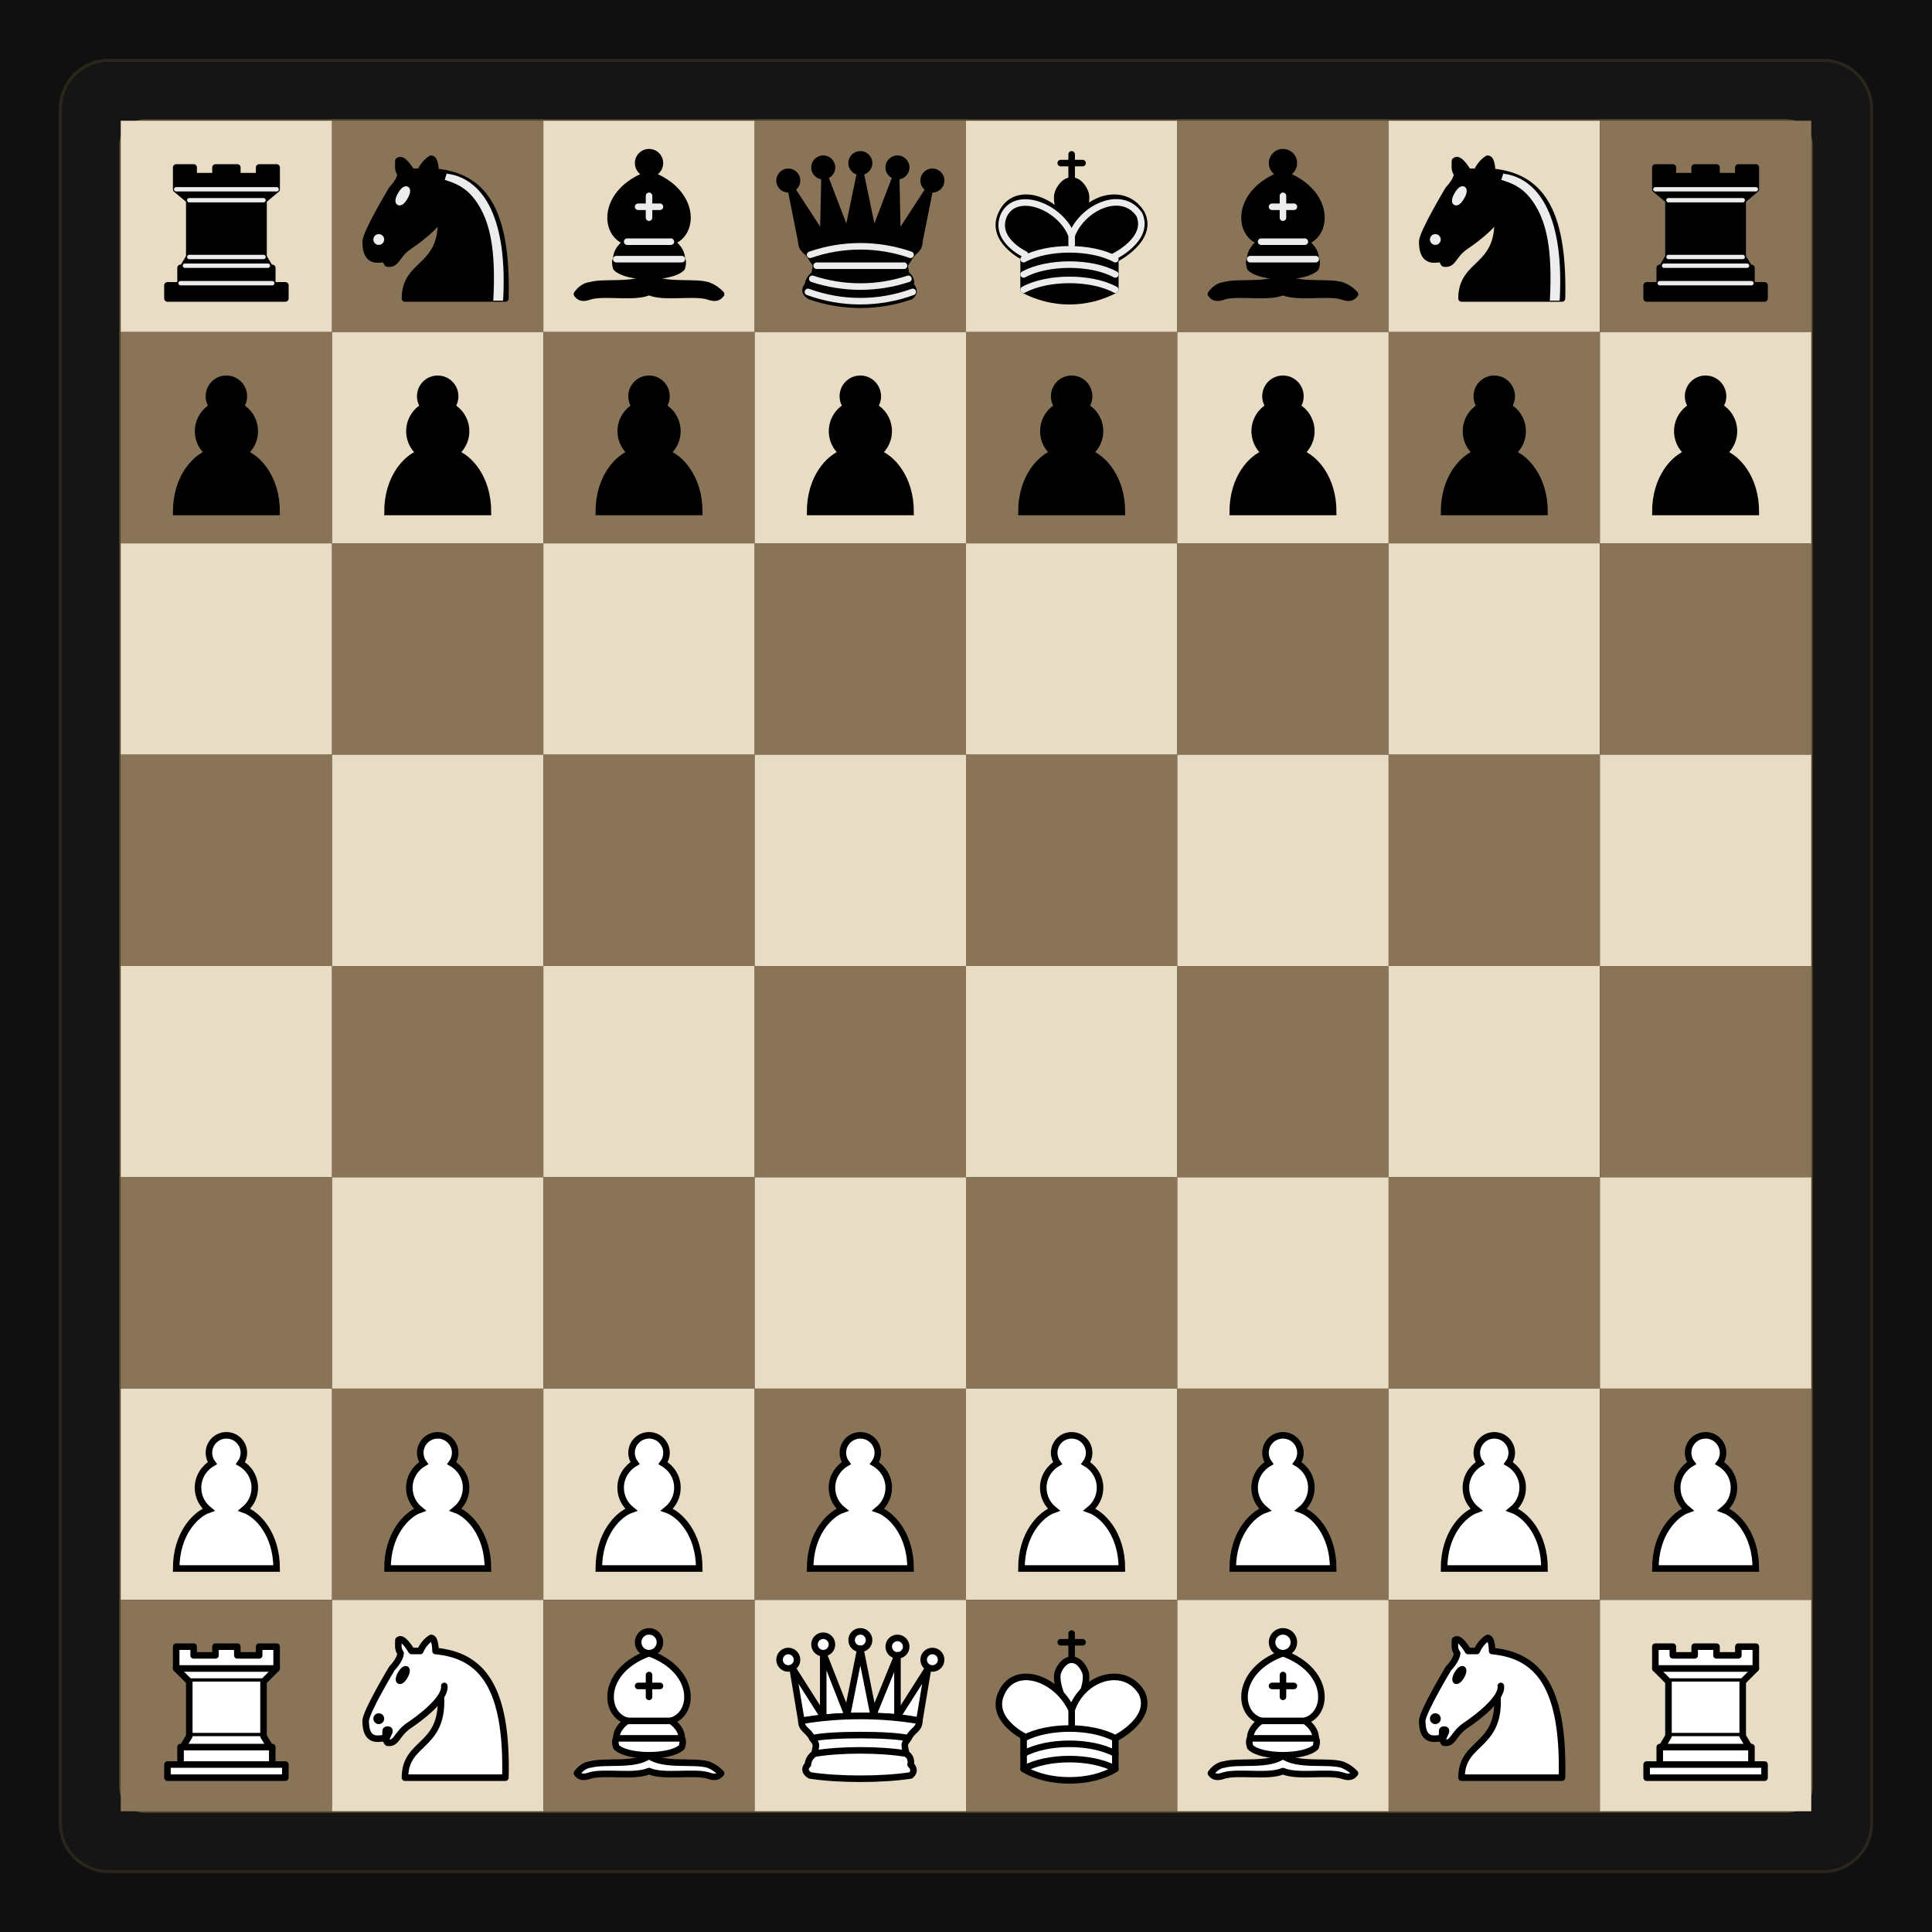
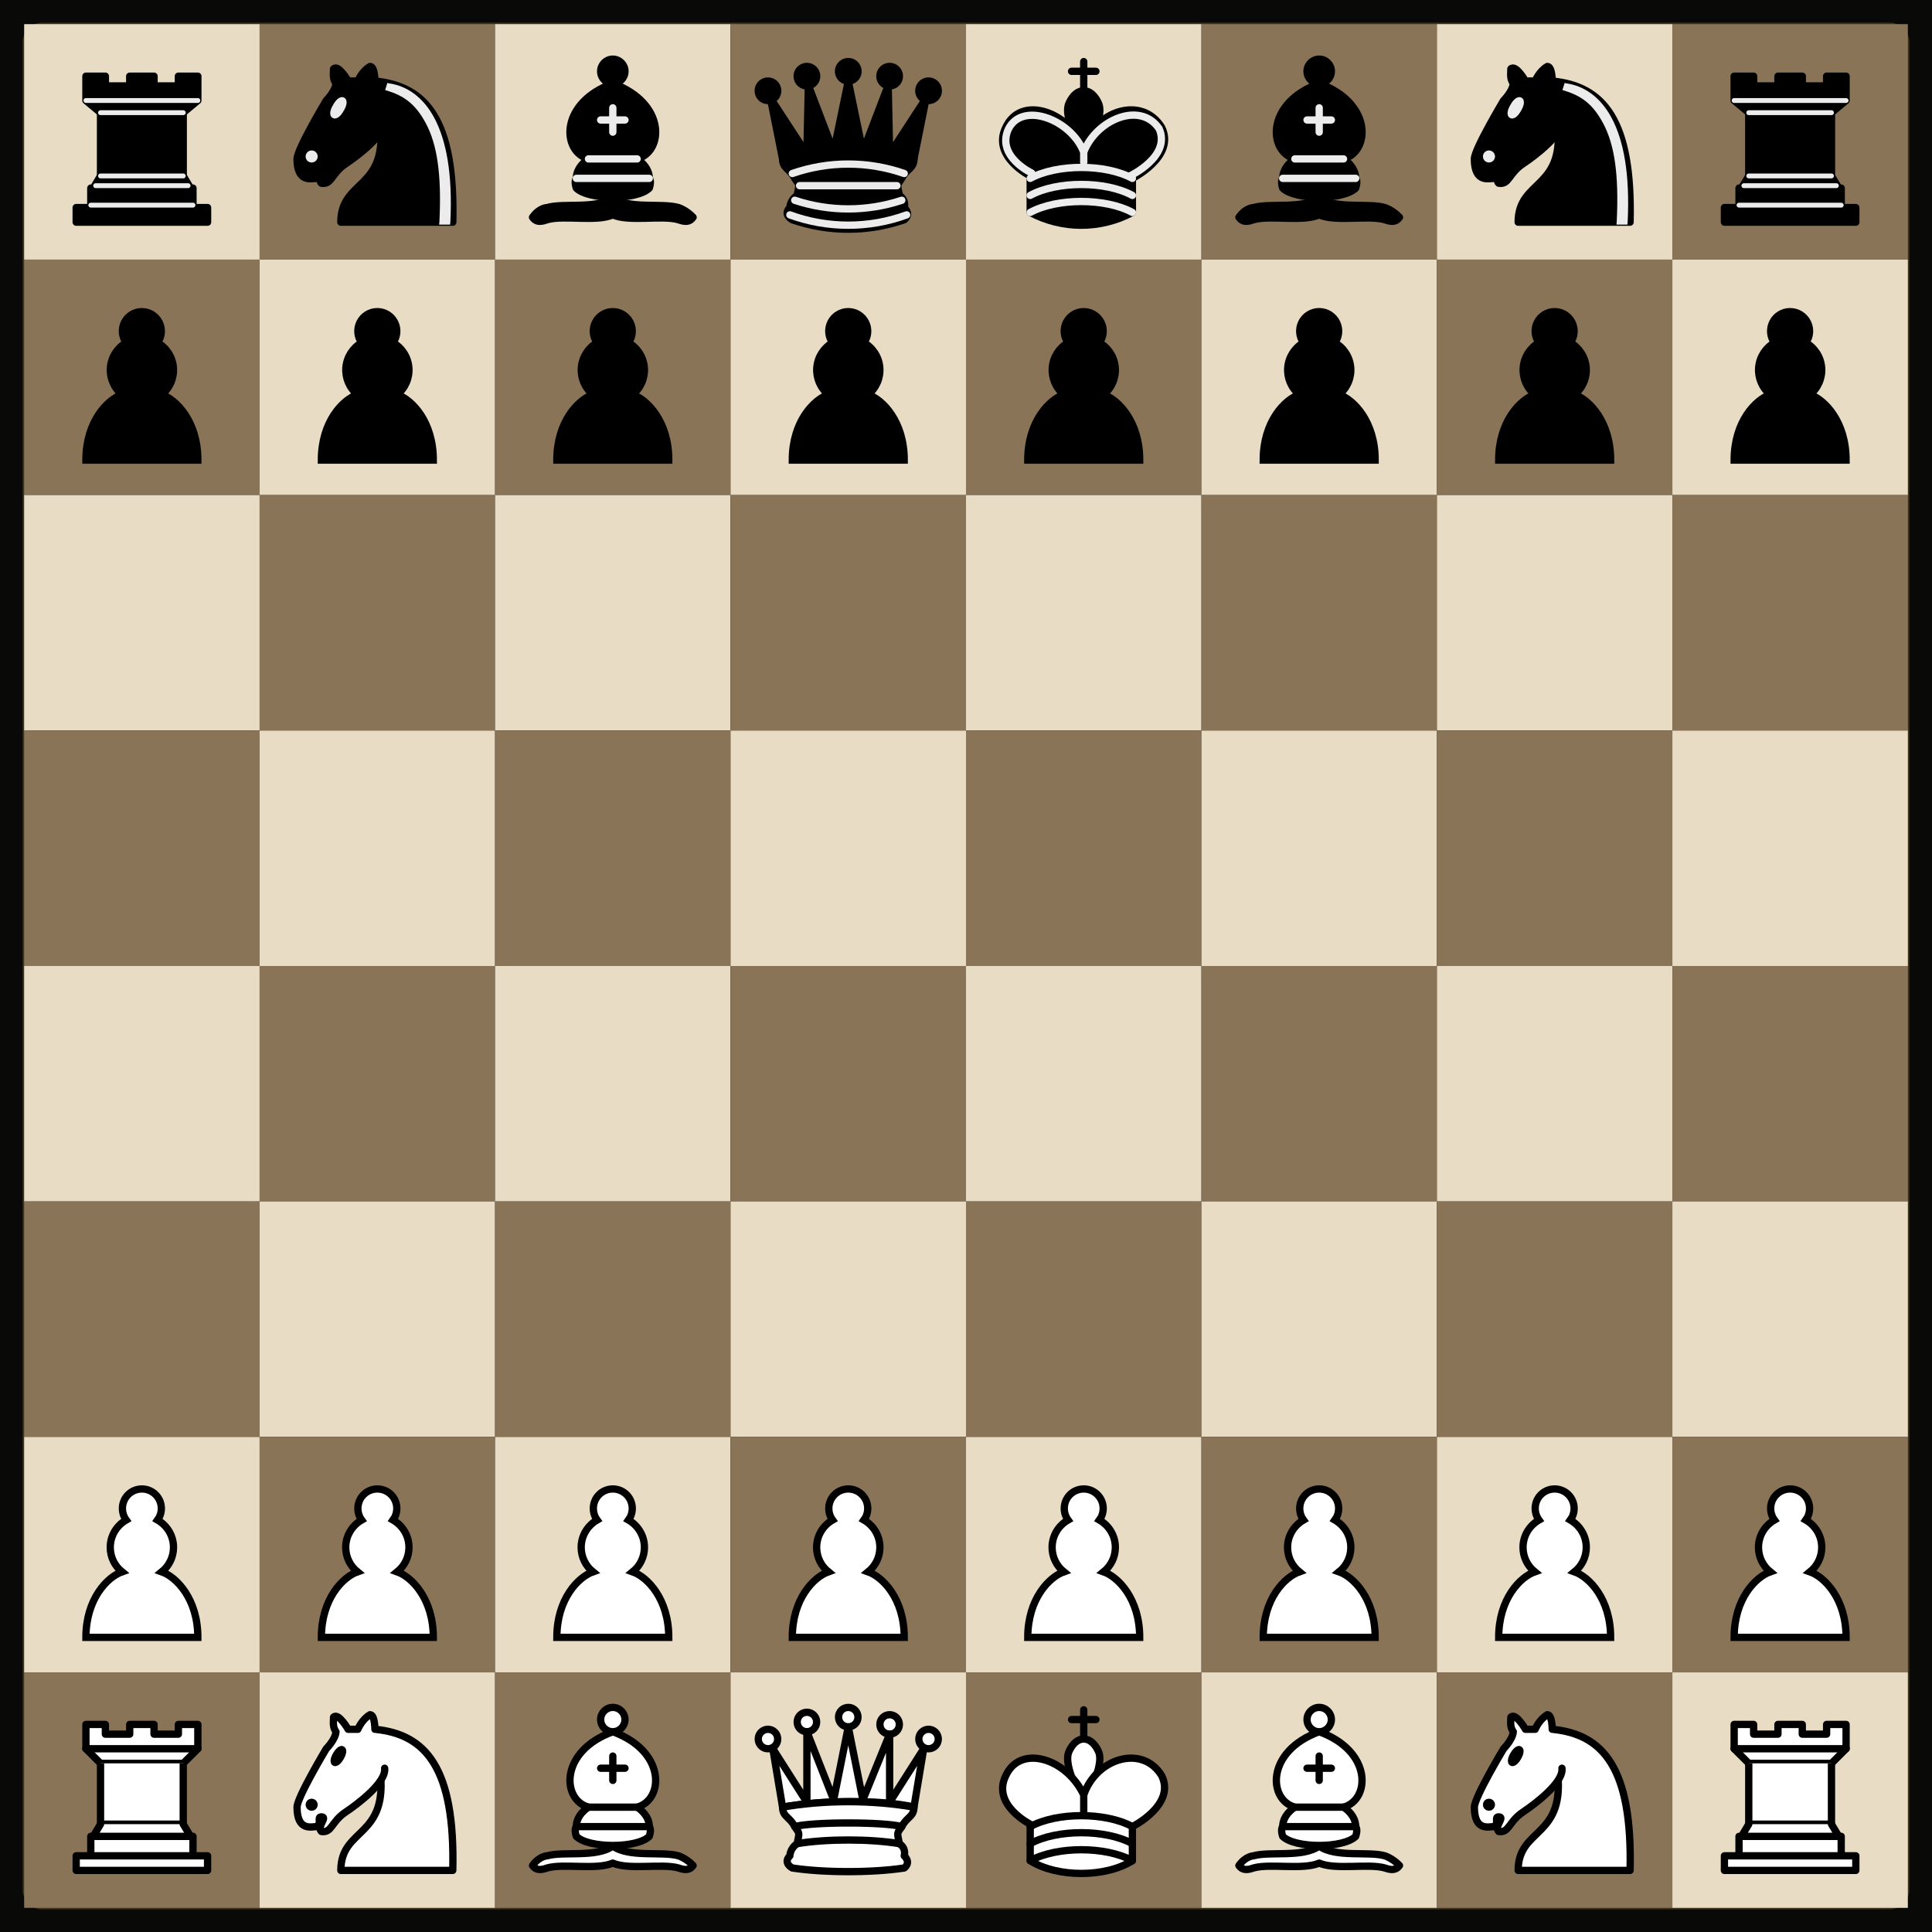
<svg xmlns="http://www.w3.org/2000/svg" width="640" height="640" viewBox="0 0 640 640" role="img" aria-label="Chess Compositions by abyss-void: Part 3">
  <defs>
    <symbol id="piece-wk" viewBox="0 0 45 45">
      <g fill="none" fill-rule="evenodd" stroke="#000" stroke-linecap="round" stroke-linejoin="round" stroke-width="1.5">
        <path stroke-linejoin="miter" d="M22.5 11.63V6M20 8h5" />
        <path fill="#fff" stroke-linecap="butt" stroke-linejoin="miter" d="M22.5 25s4.5-7.5 3-10.5c0 0-1-2.5-3-2.5s-3 2.5-3 2.5c-1.5 3 3 10.5 3 10.5" />
        <path fill="#fff" d="M11.5 37c5.5 3.5 15.5 3.5 21 0v-7s9-4.5 6-10.5c-4-6.5-13.5-3.5-16 4V27v-3.5c-3.5-7.5-13-10.5-16-4-3 6 5 10 5 10z" />
        <path d="M11.5 30c5.5-3 15.5-3 21 0m-21 3.5c5.5-3 15.5-3 21 0m-21 3.5c5.5-3 15.5-3 21 0" />
      </g>
    </symbol>
    <symbol id="piece-wq" viewBox="0 0 45 45">
      <g fill="#fff" fill-rule="evenodd" stroke="#000" stroke-linecap="round" stroke-linejoin="round" stroke-width="1.5">
        <path d="M8 12a2 2 0 1 1-4 0 2 2 0 1 1 4 0m16.5-4.5a2 2 0 1 1-4 0 2 2 0 1 1 4 0M41 12a2 2 0 1 1-4 0 2 2 0 1 1 4 0M16 8.5a2 2 0 1 1-4 0 2 2 0 1 1 4 0M33 9a2 2 0 1 1-4 0 2 2 0 1 1 4 0" />
        <path stroke-linecap="butt" d="M9 26c8.5-1.5 21-1.5 27 0l2-12-7 11V11l-5.5 13.5-3-15-3 15-5.5-14V25L7 14z" />
        <path stroke-linecap="butt" d="M9 26c0 2 1.5 2 2.5 4 1 1.5 1 1 .5 3.5-1.5 1-1.5 2.5-1.5 2.5-1.5 1.5.5 2.5.5 2.5 6.5 1 16.5 1 23 0 0 0 1.5-1 0-2.5 0 0 .5-1.5-1-2.5-.5-2.5-.5-2 .5-3.5 1-2 2.5-2 2.5-4-8.5-1.5-18.5-1.5-27 0z" />
        <path fill="none" d="M11.5 30c3.5-1 18.5-1 22 0M12 33.5c6-1 15-1 21 0" />
      </g>
    </symbol>
    <symbol id="piece-wr" viewBox="0 0 45 45">
      <g fill="#fff" fill-rule="evenodd" stroke="#000" stroke-linecap="round" stroke-linejoin="round" stroke-width="1.5">
        <path stroke-linecap="butt" d="M9 39h27v-3H9zm3-3v-4h21v4zm-1-22V9h4v2h5V9h5v2h5V9h4v5" />
        <path d="m34 14-3 3H14l-3-3" />
        <path stroke-linecap="butt" stroke-linejoin="miter" d="M31 17v12.5H14V17" />
        <path d="m31 29.5 1.5 2.5h-20l1.5-2.5" />
        <path fill="none" stroke-linejoin="miter" d="M11 14h23" />
      </g>
    </symbol>
    <symbol id="piece-wb" viewBox="0 0 45 45">
      <g fill="none" fill-rule="evenodd" stroke="#000" stroke-linecap="round" stroke-linejoin="round" stroke-width="1.5">
        <g fill="#fff" stroke-linecap="butt">
          <path d="M9 36c3.39-.97 10.11.43 13.5-2 3.39 2.43 10.11 1.03 13.5 2 0 0 1.65.54 3 2-.68.97-1.65.99-3 .5-3.39-.97-10.11.46-13.5-1-3.39 1.46-10.11.03-13.5 1-1.35.49-2.32.47-3-.5 1.35-1.94 3-2 3-2z" />
          <path d="M15 32c2.5 2.5 12.5 2.5 15 0 .5-1.5 0-2 0-2 0-2.5-2.5-4-2.5-4 5.5-1.5 6-11.5-5-15.5-11 4-10.5 14-5 15.5 0 0-2.5 1.5-2.5 4 0 0-.5.5 0 2z" />
          <path d="M25 8a2.5 2.5 0 1 1-5 0 2.5 2.5 0 1 1 5 0z" />
        </g>
        <path stroke-linejoin="miter" d="M17.5 26h10M15 30h15m-7.5-14.5v5M20 18h5" />
      </g>
    </symbol>
    <symbol id="piece-wn" viewBox="0 0 45 45">
      <g fill="none" fill-rule="evenodd" stroke="#000" stroke-linecap="round" stroke-linejoin="round" stroke-width="1.5">
        <path fill="#fff" d="M22 10c10.5 1 16.5 8 16 29H15c0-9 10-6.5 8-21" />
        <path fill="#fff" d="M24 18c.38 2.91-5.55 7.37-8 9-3 2-2.82 4.34-5 4-1.042-.94 1.41-3.04 0-3-1 0 .19 1.23-1 2-1 0-4.003 1-4-4 0-2 6-12 6-12s1.89-1.9 2-3.5c-.73-.994-.5-2-.5-3 1-1 3 2.5 3 2.5h2s.78-1.992 2.5-3c1 0 1 3 1 3" />
        <path fill="#000" d="M9.5 25.5a.5.5 0 1 1-1 0 .5.5 0 1 1 1 0m5.433-9.75a.5 1.5 30 1 1-.866-.5.5 1.5 30 1 1 .866.5" />
      </g>
    </symbol>
    <symbol id="piece-wp" viewBox="0 0 45 45">
      <path fill="#fff" stroke="#000" stroke-linecap="round" stroke-width="1.5" d="M22.5 9c-2.21 0-4 1.79-4 4 0 .89.29 1.71.78 2.38C17.33 16.5 16 18.59 16 21c0 2.03.94 3.84 2.41 5.03-3 1.06-7.41 5.55-7.41 13.47h23c0-7.92-4.41-12.41-7.41-13.47 1.47-1.19 2.41-3 2.41-5.03 0-2.41-1.33-4.5-3.28-5.62.49-.67.78-1.49.78-2.38 0-2.21-1.79-4-4-4z" />
    </symbol>
    <symbol id="piece-bk" viewBox="0 0 45 45">
      <g fill="none" fill-rule="evenodd" stroke="#000" stroke-linecap="round" stroke-linejoin="round" stroke-width="1.5">
        <path stroke-linejoin="miter" d="M22.5 11.6V6" />
        <path fill="#000" stroke-linecap="butt" stroke-linejoin="miter" d="M22.5 25s4.5-7.5 3-10.5c0 0-1-2.5-3-2.5s-3 2.5-3 2.5c-1.5 3 3 10.5 3 10.5" />
        <path fill="#000" d="M11.5 37a22.3 22.3 0 0 0 21 0v-7s9-4.5 6-10.5c-4-6.5-13.5-3.5-16 4V27v-3.5c-3.5-7.5-13-10.5-16-4-3 6 5 10 5 10z" />
        <path stroke-linejoin="miter" d="M20 8h5" />
        <path stroke="#ececec" d="M32 29.5s8.5-4 6-9.7C34.1 14 25 18 22.5 24.6v2.1-2.1C20 18 9.9 14 7 19.9c-2.5 5.6 4.8 9 4.8 9" />
        <path stroke="#ececec" d="M11.5 30c5.5-3 15.5-3 21 0m-21 3.5c5.5-3 15.5-3 21 0m-21 3.5c5.5-3 15.5-3 21 0" />
      </g>
    </symbol>
    <symbol id="piece-bq" viewBox="0 0 45 45">
      <g fill-rule="evenodd" stroke="#000" stroke-linecap="round" stroke-linejoin="round" stroke-width="1.5">
        <g stroke="none">
          <circle cx="6" cy="12" r="2.75" />
          <circle cx="14" cy="9" r="2.75" />
          <circle cx="22.5" cy="8" r="2.75" />
          <circle cx="31" cy="9" r="2.75" />
          <circle cx="39" cy="12" r="2.75" />
        </g>
        <path stroke-linecap="butt" d="M9 26c8.5-1.5 21-1.5 27 0l2.5-12.5L31 25l-.3-14.1-5.2 13.6-3-14.5-3 14.5-5.2-13.6L14 25 6.5 13.5z" />
        <path stroke-linecap="butt" d="M9 26c0 2 1.5 2 2.5 4 1 1.5 1 1 .5 3.5-1.5 1-1.5 2.5-1.5 2.5-1.5 1.5.5 2.5.5 2.5 6.5 1 16.5 1 23 0 0 0 1.5-1 0-2.5 0 0 .5-1.5-1-2.5-.5-2.5-.5-2 .5-3.5 1-2 2.5-2 2.5-4-8.5-1.5-18.5-1.5-27 0z" />
        <path fill="none" stroke-linecap="butt" d="M11 38.5a35 35 1 0 0 23 0" />
        <path fill="none" stroke="#ececec" d="M11 29a35 35 1 0 1 23 0m-21.5 2.5h20m-21 3a35 35 1 0 0 22 0m-23 3a35 35 1 0 0 24 0" />
      </g>
    </symbol>
    <symbol id="piece-br" viewBox="0 0 45 45">
      <g fill-rule="evenodd" stroke="#000" stroke-linecap="round" stroke-linejoin="round" stroke-width="1.5">
        <path stroke-linecap="butt" d="M9 39h27v-3H9zm3.5-7 1.5-2.5h17l1.5 2.5zm-.5 4v-4h21v4z" />
        <path stroke-linecap="butt" stroke-linejoin="miter" d="M14 29.5v-13h17v13z" />
        <path stroke-linecap="butt" d="M14 16.5 11 14h23l-3 2.5zM11 14V9h4v2h5V9h5v2h5V9h4v5z" />
        <path fill="none" stroke="#ececec" stroke-linejoin="miter" stroke-width="1" d="M12 35.5h21m-20-4h19m-18-2h17m-17-13h17M11 14h23" />
      </g>
    </symbol>
    <symbol id="piece-bb" viewBox="0 0 45 45">
      <g fill="none" fill-rule="evenodd" stroke="#000" stroke-linecap="round" stroke-linejoin="round" stroke-width="1.5">
        <g fill="#000" stroke-linecap="butt">
          <path d="M9 36c3.4-1 10.1.4 13.5-2 3.4 2.4 10.1 1 13.5 2 0 0 1.6.5 3 2-.7 1-1.6 1-3 .5-3.4-1-10.1.5-13.5-1-3.4 1.5-10.1 0-13.5 1-1.4.5-2.3.5-3-.5 1.4-2 3-2 3-2z" />
          <path d="M15 32c2.5 2.5 12.5 2.5 15 0 .5-1.5 0-2 0-2 0-2.5-2.5-4-2.5-4 5.5-1.5 6-11.5-5-15.5-11 4-10.5 14-5 15.5 0 0-2.5 1.5-2.5 4 0 0-.5.5 0 2z" />
          <path d="M25 8a2.5 2.5 0 1 1-5 0 2.5 2.5 0 1 1 5 0z" />
        </g>
        <path stroke="#ececec" stroke-linejoin="miter" d="M17.5 26h10M15 30h15m-7.5-14.5v5M20 18h5" />
      </g>
    </symbol>
    <symbol id="piece-bn" viewBox="0 0 45 45">
      <g fill="none" fill-rule="evenodd" stroke="#000" stroke-linecap="round" stroke-linejoin="round" stroke-width="1.5">
        <path fill="#000" d="M22 10c10.5 1 16.5 8 16 29H15c0-9 10-6.5 8-21" />
        <path fill="#000" d="M24 18c.38 2.91-5.55 7.37-8 9-3 2-2.82 4.34-5 4-1.04-.94 1.41-3.04 0-3-1 0 .19 1.23-1 2-1 0-4 1-4-4 0-2 6-12 6-12s1.89-1.9 2-3.5c-.73-1-.5-2-.5-3 1-1 3 2.5 3 2.5h2s.78-2 2.5-3c1 0 1 3 1 3" />
        <path fill="#ececec" stroke="#ececec" d="M9.5 25.5a.5.5 0 1 1-1 0 .5.5 0 1 1 1 0m5.43-9.75a.5 1.5 30 1 1-.86-.5.5 1.5 30 1 1 .86.5" />
        <path fill="#ececec" stroke="none" d="m24.55 10.4-.45 1.45.5.15c3.15 1 5.65 2.49 7.9 6.75S35.75 29.06 35.25 39l-.05.5h2.25l.05-.5c.5-10.06-.88-16.85-3.25-21.34s-5.79-6.64-9.19-7.16z" />
      </g>
    </symbol>
    <symbol id="piece-bp" viewBox="0 0 45 45">
      <path stroke="#000" stroke-linecap="round" stroke-width="1.5" d="M22.5 9a4 4 0 0 0-3.22 6.38 6.48 6.48 0 0 0-.87 10.65c-3 1.06-7.41 5.55-7.41 13.47h23c0-7.92-4.41-12.41-7.41-13.47a6.46 6.46 0 0 0-.87-10.65A4.01 4.01 0 0 0 22.5 9z" />
    </symbol>
  </defs>
-   <rect width="640" height="640" fill="#101010" />
-   <rect x="20" y="20" width="600" height="600" rx="16" fill="#151515" stroke="#2b261c" />
-   <rect x="40" y="40" width="560" height="560" rx="8" fill="#111" stroke="#c5a059" stroke-opacity="0.38" />
-   <rect x="40" y="40" width="70" height="70" fill="#e8dcc4" />
-   <rect x="110" y="40" width="70" height="70" fill="#8a7458" />
-   <rect x="180" y="40" width="70" height="70" fill="#e8dcc4" />
-   <rect x="250" y="40" width="70" height="70" fill="#8a7458" />
-   <rect x="320" y="40" width="70" height="70" fill="#e8dcc4" />
-   <rect x="390" y="40" width="70" height="70" fill="#8a7458" />
-   <rect x="460" y="40" width="70" height="70" fill="#e8dcc4" />
-   <rect x="530" y="40" width="70" height="70" fill="#8a7458" />
-   <rect x="40" y="110" width="70" height="70" fill="#8a7458" />
-   <rect x="110" y="110" width="70" height="70" fill="#e8dcc4" />
-   <rect x="180" y="110" width="70" height="70" fill="#8a7458" />
-   <rect x="250" y="110" width="70" height="70" fill="#e8dcc4" />
-   <rect x="320" y="110" width="70" height="70" fill="#8a7458" />
-   <rect x="390" y="110" width="70" height="70" fill="#e8dcc4" />
-   <rect x="460" y="110" width="70" height="70" fill="#8a7458" />
-   <rect x="530" y="110" width="70" height="70" fill="#e8dcc4" />
-   <rect x="40" y="180" width="70" height="70" fill="#e8dcc4" />
-   <rect x="110" y="180" width="70" height="70" fill="#8a7458" />
-   <rect x="180" y="180" width="70" height="70" fill="#e8dcc4" />
-   <rect x="250" y="180" width="70" height="70" fill="#8a7458" />
-   <rect x="320" y="180" width="70" height="70" fill="#e8dcc4" />
-   <rect x="390" y="180" width="70" height="70" fill="#8a7458" />
-   <rect x="460" y="180" width="70" height="70" fill="#e8dcc4" />
-   <rect x="530" y="180" width="70" height="70" fill="#8a7458" />
-   <rect x="40" y="250" width="70" height="70" fill="#8a7458" />
-   <rect x="110" y="250" width="70" height="70" fill="#e8dcc4" />
-   <rect x="180" y="250" width="70" height="70" fill="#8a7458" />
-   <rect x="250" y="250" width="70" height="70" fill="#e8dcc4" />
-   <rect x="320" y="250" width="70" height="70" fill="#8a7458" />
-   <rect x="390" y="250" width="70" height="70" fill="#e8dcc4" />
-   <rect x="460" y="250" width="70" height="70" fill="#8a7458" />
-   <rect x="530" y="250" width="70" height="70" fill="#e8dcc4" />
-   <rect x="40" y="320" width="70" height="70" fill="#e8dcc4" />
-   <rect x="110" y="320" width="70" height="70" fill="#8a7458" />
-   <rect x="180" y="320" width="70" height="70" fill="#e8dcc4" />
-   <rect x="250" y="320" width="70" height="70" fill="#8a7458" />
-   <rect x="320" y="320" width="70" height="70" fill="#e8dcc4" />
-   <rect x="390" y="320" width="70" height="70" fill="#8a7458" />
-   <rect x="460" y="320" width="70" height="70" fill="#e8dcc4" />
-   <rect x="530" y="320" width="70" height="70" fill="#8a7458" />
-   <rect x="40" y="390" width="70" height="70" fill="#8a7458" />
-   <rect x="110" y="390" width="70" height="70" fill="#e8dcc4" />
-   <rect x="180" y="390" width="70" height="70" fill="#8a7458" />
-   <rect x="250" y="390" width="70" height="70" fill="#e8dcc4" />
-   <rect x="320" y="390" width="70" height="70" fill="#8a7458" />
-   <rect x="390" y="390" width="70" height="70" fill="#e8dcc4" />
-   <rect x="460" y="390" width="70" height="70" fill="#8a7458" />
-   <rect x="530" y="390" width="70" height="70" fill="#e8dcc4" />
-   <rect x="40" y="460" width="70" height="70" fill="#e8dcc4" />
-   <rect x="110" y="460" width="70" height="70" fill="#8a7458" />
-   <rect x="180" y="460" width="70" height="70" fill="#e8dcc4" />
-   <rect x="250" y="460" width="70" height="70" fill="#8a7458" />
-   <rect x="320" y="460" width="70" height="70" fill="#e8dcc4" />
-   <rect x="390" y="460" width="70" height="70" fill="#8a7458" />
-   <rect x="460" y="460" width="70" height="70" fill="#e8dcc4" />
-   <rect x="530" y="460" width="70" height="70" fill="#8a7458" />
-   <rect x="40" y="530" width="70" height="70" fill="#8a7458" />
-   <rect x="110" y="530" width="70" height="70" fill="#e8dcc4" />
-   <rect x="180" y="530" width="70" height="70" fill="#8a7458" />
-   <rect x="250" y="530" width="70" height="70" fill="#e8dcc4" />
-   <rect x="320" y="530" width="70" height="70" fill="#8a7458" />
-   <rect x="390" y="530" width="70" height="70" fill="#e8dcc4" />
-   <rect x="460" y="530" width="70" height="70" fill="#8a7458" />
-   <rect x="530" y="530" width="70" height="70" fill="#e8dcc4" />
-   <use href="#piece-br" x="42.45" y="42.45" width="65.1" height="65.1" />
-   <use href="#piece-bn" x="112.45" y="42.45" width="65.1" height="65.1" />
-   <use href="#piece-bb" x="182.45" y="42.45" width="65.1" height="65.1" />
-   <use href="#piece-bq" x="252.45" y="42.45" width="65.1" height="65.1" />
-   <use href="#piece-bk" x="322.45" y="42.45" width="65.1" height="65.1" />
-   <use href="#piece-bb" x="392.45" y="42.45" width="65.1" height="65.1" />
-   <use href="#piece-bn" x="462.45" y="42.45" width="65.1" height="65.1" />
-   <use href="#piece-br" x="532.45" y="42.45" width="65.1" height="65.1" />
-   <use href="#piece-bp" x="42.45" y="112.45" width="65.1" height="65.1" />
-   <use href="#piece-bp" x="112.45" y="112.45" width="65.1" height="65.1" />
-   <use href="#piece-bp" x="182.45" y="112.45" width="65.1" height="65.1" />
-   <use href="#piece-bp" x="252.45" y="112.45" width="65.1" height="65.1" />
-   <use href="#piece-bp" x="322.45" y="112.45" width="65.1" height="65.1" />
-   <use href="#piece-bp" x="392.45" y="112.45" width="65.1" height="65.1" />
-   <use href="#piece-bp" x="462.45" y="112.45" width="65.1" height="65.1" />
-   <use href="#piece-bp" x="532.45" y="112.45" width="65.1" height="65.1" />
-   <use href="#piece-wp" x="42.45" y="462.45" width="65.1" height="65.1" />
-   <use href="#piece-wp" x="112.45" y="462.45" width="65.1" height="65.1" />
-   <use href="#piece-wp" x="182.45" y="462.45" width="65.1" height="65.1" />
-   <use href="#piece-wp" x="252.45" y="462.45" width="65.1" height="65.1" />
-   <use href="#piece-wp" x="322.45" y="462.45" width="65.1" height="65.1" />
-   <use href="#piece-wp" x="392.45" y="462.45" width="65.1" height="65.1" />
-   <use href="#piece-wp" x="462.45" y="462.45" width="65.1" height="65.1" />
-   <use href="#piece-wp" x="532.45" y="462.45" width="65.1" height="65.1" />
-   <use href="#piece-wr" x="42.45" y="532.45" width="65.1" height="65.1" />
-   <use href="#piece-wn" x="112.45" y="532.45" width="65.1" height="65.1" />
-   <use href="#piece-wb" x="182.45" y="532.45" width="65.1" height="65.1" />
-   <use href="#piece-wq" x="252.45" y="532.45" width="65.1" height="65.1" />
-   <use href="#piece-wk" x="322.45" y="532.45" width="65.1" height="65.1" />
-   <use href="#piece-wb" x="392.45" y="532.45" width="65.1" height="65.1" />
-   <use href="#piece-wn" x="462.45" y="532.45" width="65.1" height="65.1" />
-   <use href="#piece-wr" x="532.45" y="532.45" width="65.1" height="65.1" />
+   <rect width="640" height="640" fill="#090a08" />
+   <rect x="8" y="8" width="624" height="624" rx="6" fill="#111" stroke="#c5a059" stroke-opacity="0.28" />
+   <rect x="8" y="8" width="78" height="78" fill="#e8dcc4" />
+   <rect x="86" y="8" width="78" height="78" fill="#8a7458" />
+   <rect x="164" y="8" width="78" height="78" fill="#e8dcc4" />
+   <rect x="242" y="8" width="78" height="78" fill="#8a7458" />
+   <rect x="320" y="8" width="78" height="78" fill="#e8dcc4" />
+   <rect x="398" y="8" width="78" height="78" fill="#8a7458" />
+   <rect x="476" y="8" width="78" height="78" fill="#e8dcc4" />
+   <rect x="554" y="8" width="78" height="78" fill="#8a7458" />
+   <rect x="8" y="86" width="78" height="78" fill="#8a7458" />
+   <rect x="86" y="86" width="78" height="78" fill="#e8dcc4" />
+   <rect x="164" y="86" width="78" height="78" fill="#8a7458" />
+   <rect x="242" y="86" width="78" height="78" fill="#e8dcc4" />
+   <rect x="320" y="86" width="78" height="78" fill="#8a7458" />
+   <rect x="398" y="86" width="78" height="78" fill="#e8dcc4" />
+   <rect x="476" y="86" width="78" height="78" fill="#8a7458" />
+   <rect x="554" y="86" width="78" height="78" fill="#e8dcc4" />
+   <rect x="8" y="164" width="78" height="78" fill="#e8dcc4" />
+   <rect x="86" y="164" width="78" height="78" fill="#8a7458" />
+   <rect x="164" y="164" width="78" height="78" fill="#e8dcc4" />
+   <rect x="242" y="164" width="78" height="78" fill="#8a7458" />
+   <rect x="320" y="164" width="78" height="78" fill="#e8dcc4" />
+   <rect x="398" y="164" width="78" height="78" fill="#8a7458" />
+   <rect x="476" y="164" width="78" height="78" fill="#e8dcc4" />
+   <rect x="554" y="164" width="78" height="78" fill="#8a7458" />
+   <rect x="8" y="242" width="78" height="78" fill="#8a7458" />
+   <rect x="86" y="242" width="78" height="78" fill="#e8dcc4" />
+   <rect x="164" y="242" width="78" height="78" fill="#8a7458" />
+   <rect x="242" y="242" width="78" height="78" fill="#e8dcc4" />
+   <rect x="320" y="242" width="78" height="78" fill="#8a7458" />
+   <rect x="398" y="242" width="78" height="78" fill="#e8dcc4" />
+   <rect x="476" y="242" width="78" height="78" fill="#8a7458" />
+   <rect x="554" y="242" width="78" height="78" fill="#e8dcc4" />
+   <rect x="8" y="320" width="78" height="78" fill="#e8dcc4" />
+   <rect x="86" y="320" width="78" height="78" fill="#8a7458" />
+   <rect x="164" y="320" width="78" height="78" fill="#e8dcc4" />
+   <rect x="242" y="320" width="78" height="78" fill="#8a7458" />
+   <rect x="320" y="320" width="78" height="78" fill="#e8dcc4" />
+   <rect x="398" y="320" width="78" height="78" fill="#8a7458" />
+   <rect x="476" y="320" width="78" height="78" fill="#e8dcc4" />
+   <rect x="554" y="320" width="78" height="78" fill="#8a7458" />
+   <rect x="8" y="398" width="78" height="78" fill="#8a7458" />
+   <rect x="86" y="398" width="78" height="78" fill="#e8dcc4" />
+   <rect x="164" y="398" width="78" height="78" fill="#8a7458" />
+   <rect x="242" y="398" width="78" height="78" fill="#e8dcc4" />
+   <rect x="320" y="398" width="78" height="78" fill="#8a7458" />
+   <rect x="398" y="398" width="78" height="78" fill="#e8dcc4" />
+   <rect x="476" y="398" width="78" height="78" fill="#8a7458" />
+   <rect x="554" y="398" width="78" height="78" fill="#e8dcc4" />
+   <rect x="8" y="476" width="78" height="78" fill="#e8dcc4" />
+   <rect x="86" y="476" width="78" height="78" fill="#8a7458" />
+   <rect x="164" y="476" width="78" height="78" fill="#e8dcc4" />
+   <rect x="242" y="476" width="78" height="78" fill="#8a7458" />
+   <rect x="320" y="476" width="78" height="78" fill="#e8dcc4" />
+   <rect x="398" y="476" width="78" height="78" fill="#8a7458" />
+   <rect x="476" y="476" width="78" height="78" fill="#e8dcc4" />
+   <rect x="554" y="476" width="78" height="78" fill="#8a7458" />
+   <rect x="8" y="554" width="78" height="78" fill="#8a7458" />
+   <rect x="86" y="554" width="78" height="78" fill="#e8dcc4" />
+   <rect x="164" y="554" width="78" height="78" fill="#8a7458" />
+   <rect x="242" y="554" width="78" height="78" fill="#e8dcc4" />
+   <rect x="320" y="554" width="78" height="78" fill="#8a7458" />
+   <rect x="398" y="554" width="78" height="78" fill="#e8dcc4" />
+   <rect x="476" y="554" width="78" height="78" fill="#8a7458" />
+   <rect x="554" y="554" width="78" height="78" fill="#e8dcc4" />
+   <use href="#piece-br" x="10.73" y="10.73" width="72.54" height="72.54" />
+   <use href="#piece-bn" x="88.73" y="10.73" width="72.54" height="72.54" />
+   <use href="#piece-bb" x="166.73" y="10.73" width="72.54" height="72.54" />
+   <use href="#piece-bq" x="244.73" y="10.73" width="72.54" height="72.54" />
+   <use href="#piece-bk" x="322.73" y="10.73" width="72.54" height="72.54" />
+   <use href="#piece-bb" x="400.73" y="10.73" width="72.54" height="72.54" />
+   <use href="#piece-bn" x="478.73" y="10.73" width="72.54" height="72.54" />
+   <use href="#piece-br" x="556.73" y="10.73" width="72.54" height="72.54" />
+   <use href="#piece-bp" x="10.73" y="88.73" width="72.54" height="72.54" />
+   <use href="#piece-bp" x="88.73" y="88.73" width="72.54" height="72.54" />
+   <use href="#piece-bp" x="166.73" y="88.73" width="72.54" height="72.54" />
+   <use href="#piece-bp" x="244.73" y="88.73" width="72.54" height="72.54" />
+   <use href="#piece-bp" x="322.73" y="88.73" width="72.54" height="72.54" />
+   <use href="#piece-bp" x="400.73" y="88.73" width="72.54" height="72.54" />
+   <use href="#piece-bp" x="478.73" y="88.73" width="72.54" height="72.54" />
+   <use href="#piece-bp" x="556.73" y="88.73" width="72.54" height="72.54" />
+   <use href="#piece-wp" x="10.73" y="478.73" width="72.54" height="72.54" />
+   <use href="#piece-wp" x="88.73" y="478.73" width="72.54" height="72.54" />
+   <use href="#piece-wp" x="166.73" y="478.73" width="72.54" height="72.54" />
+   <use href="#piece-wp" x="244.73" y="478.73" width="72.54" height="72.54" />
+   <use href="#piece-wp" x="322.73" y="478.73" width="72.54" height="72.54" />
+   <use href="#piece-wp" x="400.73" y="478.73" width="72.54" height="72.54" />
+   <use href="#piece-wp" x="478.73" y="478.73" width="72.54" height="72.54" />
+   <use href="#piece-wp" x="556.73" y="478.73" width="72.54" height="72.54" />
+   <use href="#piece-wr" x="10.73" y="556.73" width="72.54" height="72.54" />
+   <use href="#piece-wn" x="88.73" y="556.73" width="72.54" height="72.54" />
+   <use href="#piece-wb" x="166.73" y="556.73" width="72.54" height="72.54" />
+   <use href="#piece-wq" x="244.73" y="556.73" width="72.54" height="72.54" />
+   <use href="#piece-wk" x="322.73" y="556.73" width="72.54" height="72.54" />
+   <use href="#piece-wb" x="400.73" y="556.73" width="72.54" height="72.54" />
+   <use href="#piece-wn" x="478.73" y="556.73" width="72.54" height="72.54" />
+   <use href="#piece-wr" x="556.73" y="556.73" width="72.54" height="72.54" />
</svg>
